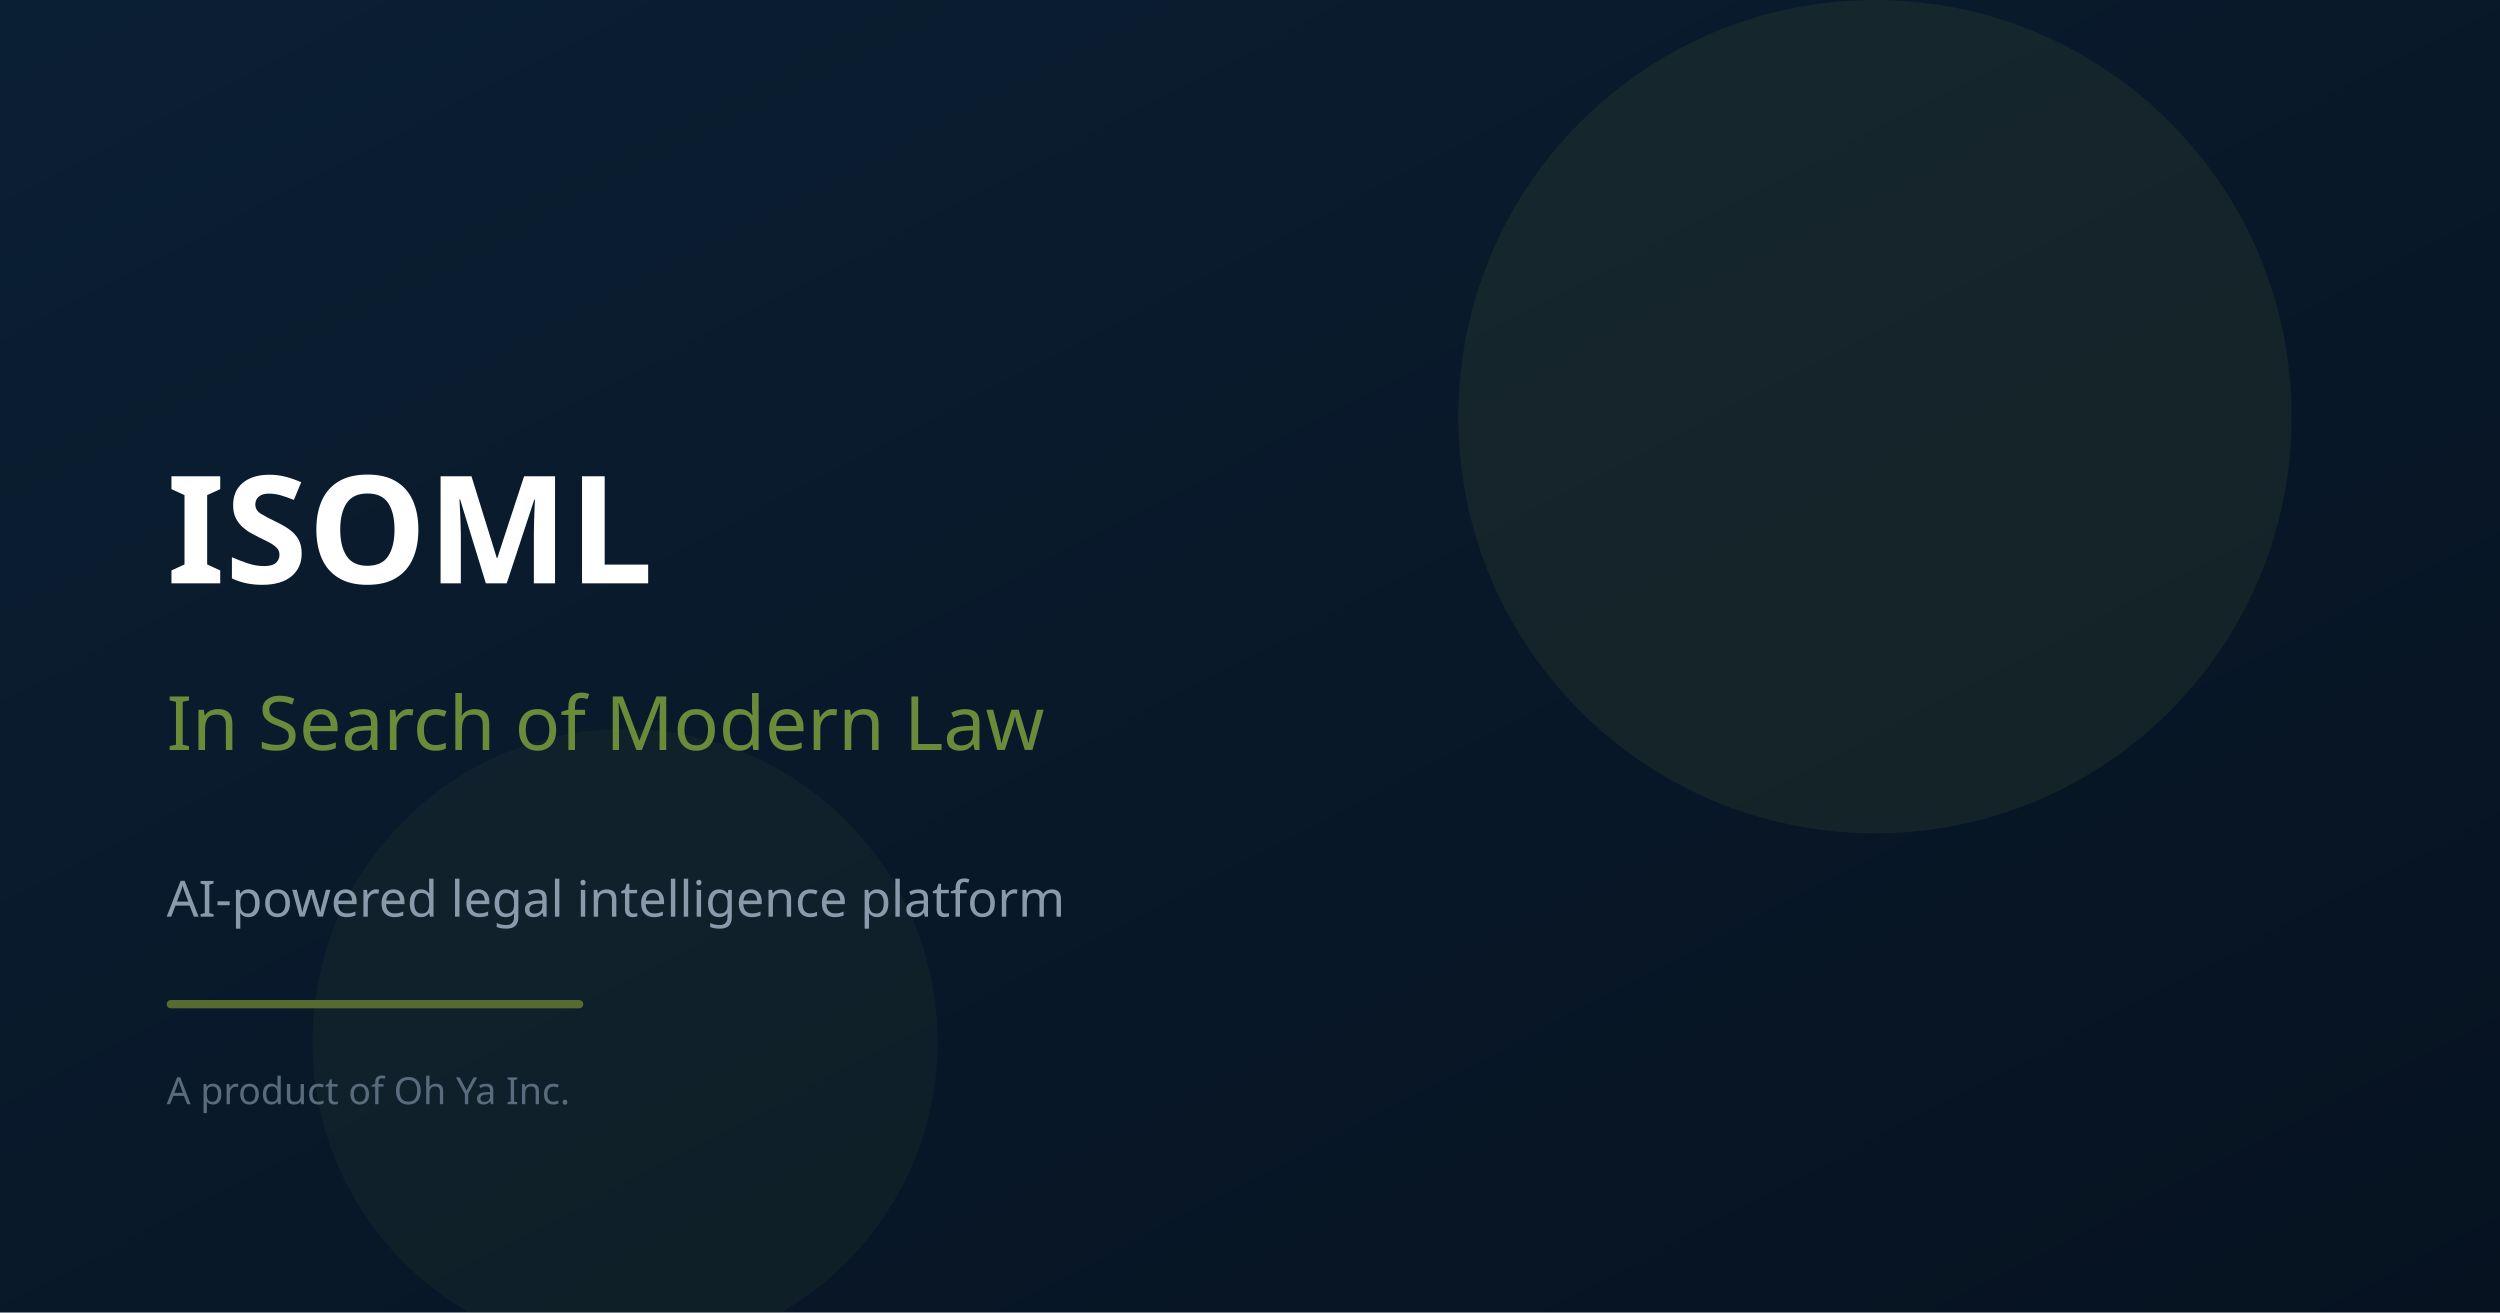
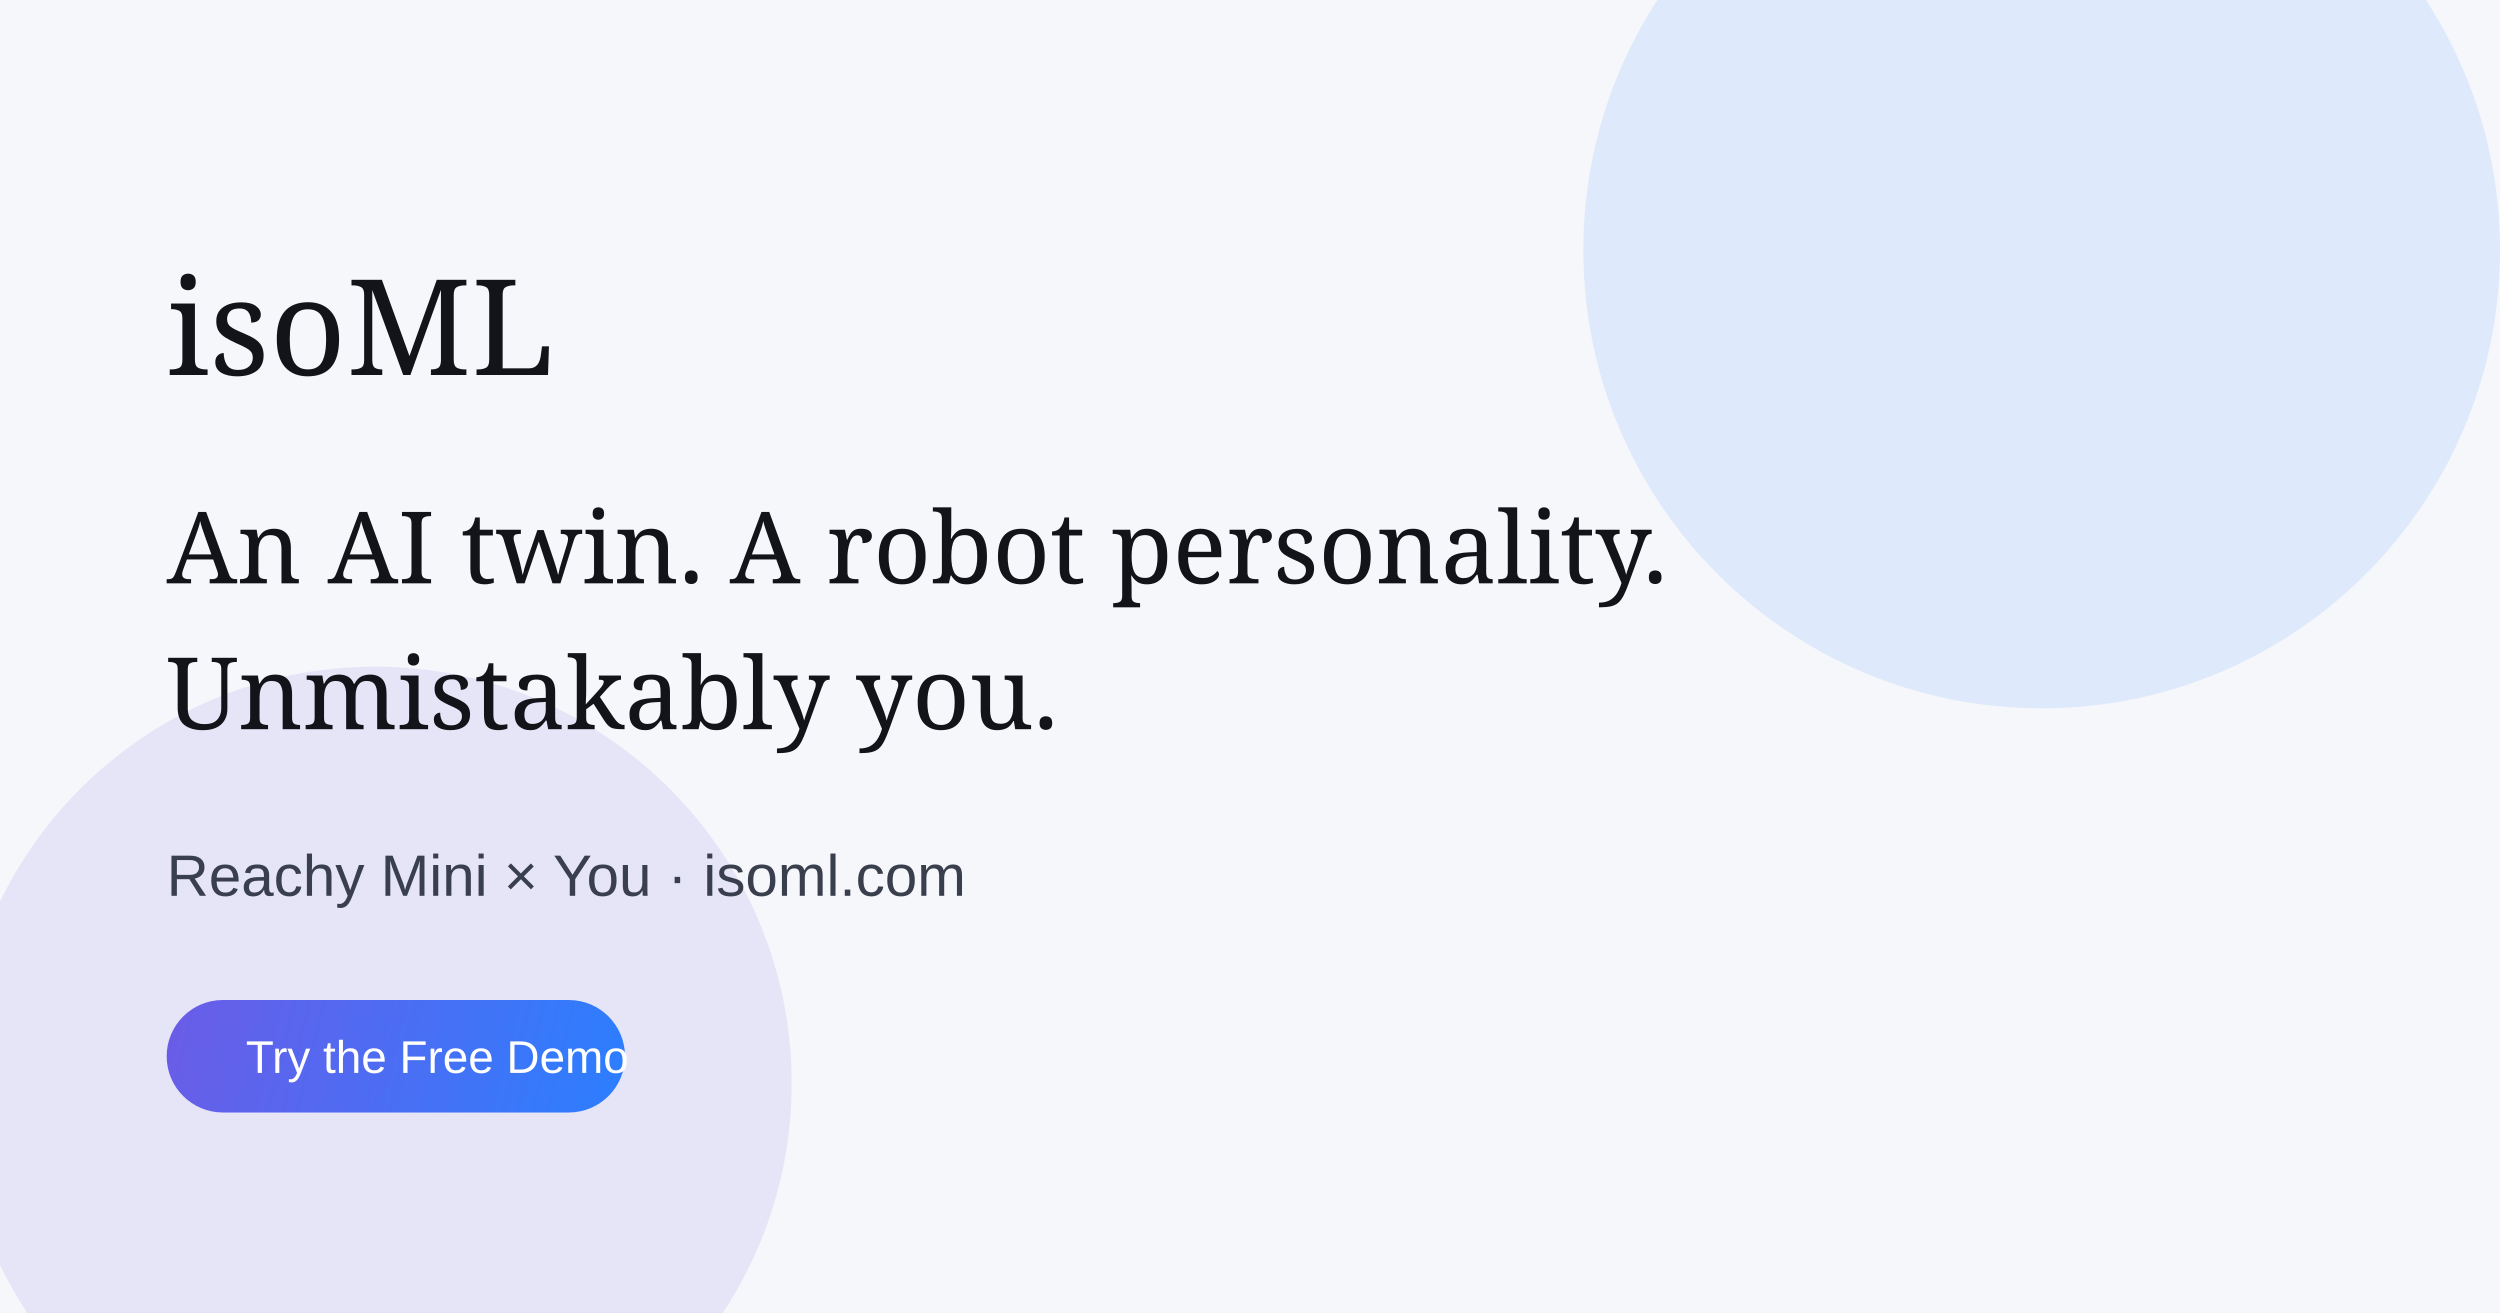
- <svg xmlns="http://www.w3.org/2000/svg" width="1200" height="630" viewBox="0 0 1200 630">
+ <svg xmlns="http://www.w3.org/2000/svg" width="1200" height="630" viewBox="0 0 1200 630" fill="none">
+   <rect width="1200" height="630" fill="#F6F7FB" />
+   <circle cx="980" cy="120" r="220" fill="#2B7FFF" opacity="0.12" />
+   <circle cx="180" cy="520" r="200" fill="#6B5CE7" opacity="0.12" />
+   <text x="80" y="180" font-family="Georgia, serif" font-size="64" fill="#12141A">isoML</text>
+   <text x="80" y="280" font-family="Georgia, serif" font-size="48" fill="#12141A">An AI twin. A robot personality.</text>
+   <text x="80" y="350" font-family="Georgia, serif" font-size="48" fill="#12141A">Unmistakably you.</text>
+   <text x="80" y="430" font-family="Arial, sans-serif" font-size="28" fill="#3A3F4D">Reachy Mini × You · isoml.com</text>
+   <rect x="80" y="480" width="220" height="54" rx="27" fill="url(#btn)" />
  <defs>
-     <linearGradient id="bg" x1="0%" y1="0%" x2="100%" y2="100%">
-       <stop offset="0%" style="stop-color:#0B1F33" />
-       <stop offset="100%" style="stop-color:#061220" />
+     <linearGradient id="btn" x1="80" y1="480" x2="300" y2="534" gradientUnits="userSpaceOnUse">
+       <stop stop-color="#6B5CE7" />
+       <stop offset="1" stop-color="#2B7FFF" />
    </linearGradient>
  </defs>
-   <rect width="1200" height="630" fill="url(#bg)" />
-   <circle cx="900" cy="200" r="200" fill="#556B2F" opacity="0.15" />
-   <circle cx="300" cy="500" r="150" fill="#556B2F" opacity="0.1" />
-   <text x="80" y="280" font-family="system-ui, sans-serif" font-size="72" font-weight="700" fill="#ffffff">ISOML</text>
-   <text x="80" y="360" font-family="system-ui, sans-serif" font-size="36" fill="#6b8a3a">In Search of Modern Law</text>
-   <text x="80" y="440" font-family="system-ui, sans-serif" font-size="24" fill="#8b9aab">AI-powered legal intelligence platform</text>
-   <rect x="80" y="480" width="200" height="4" fill="#556B2F" rx="2" />
-   <text x="80" y="530" font-family="system-ui, sans-serif" font-size="18" fill="#5a6b7d">A product of Oh Ya Inc.</text>
+   <text x="118" y="515" font-family="Arial, sans-serif" font-size="22" fill="white">Try the Free Demo</text>
</svg>
